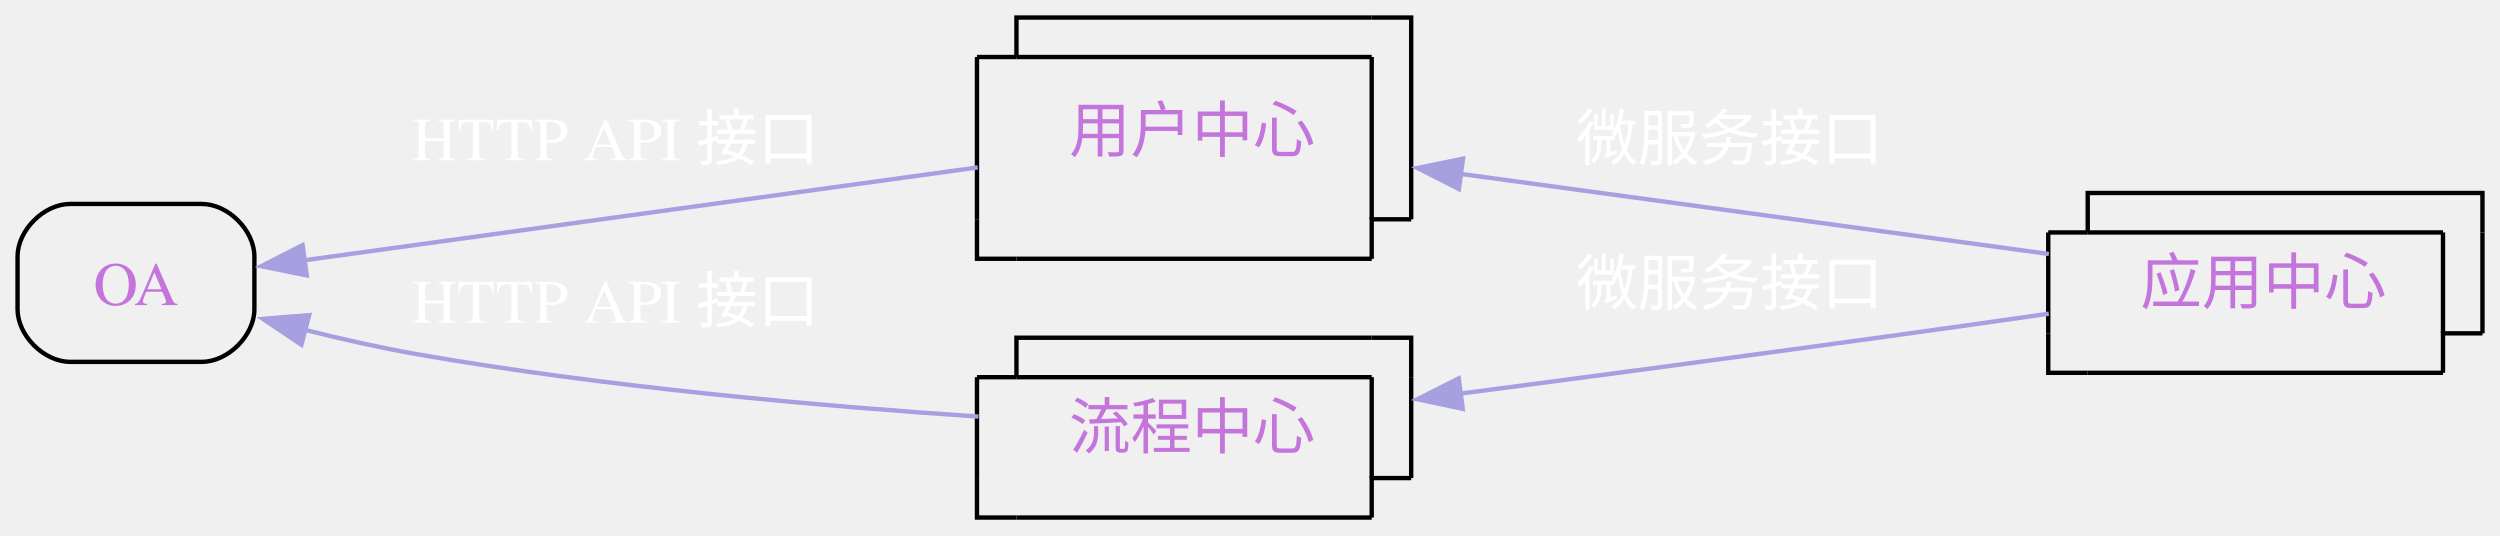
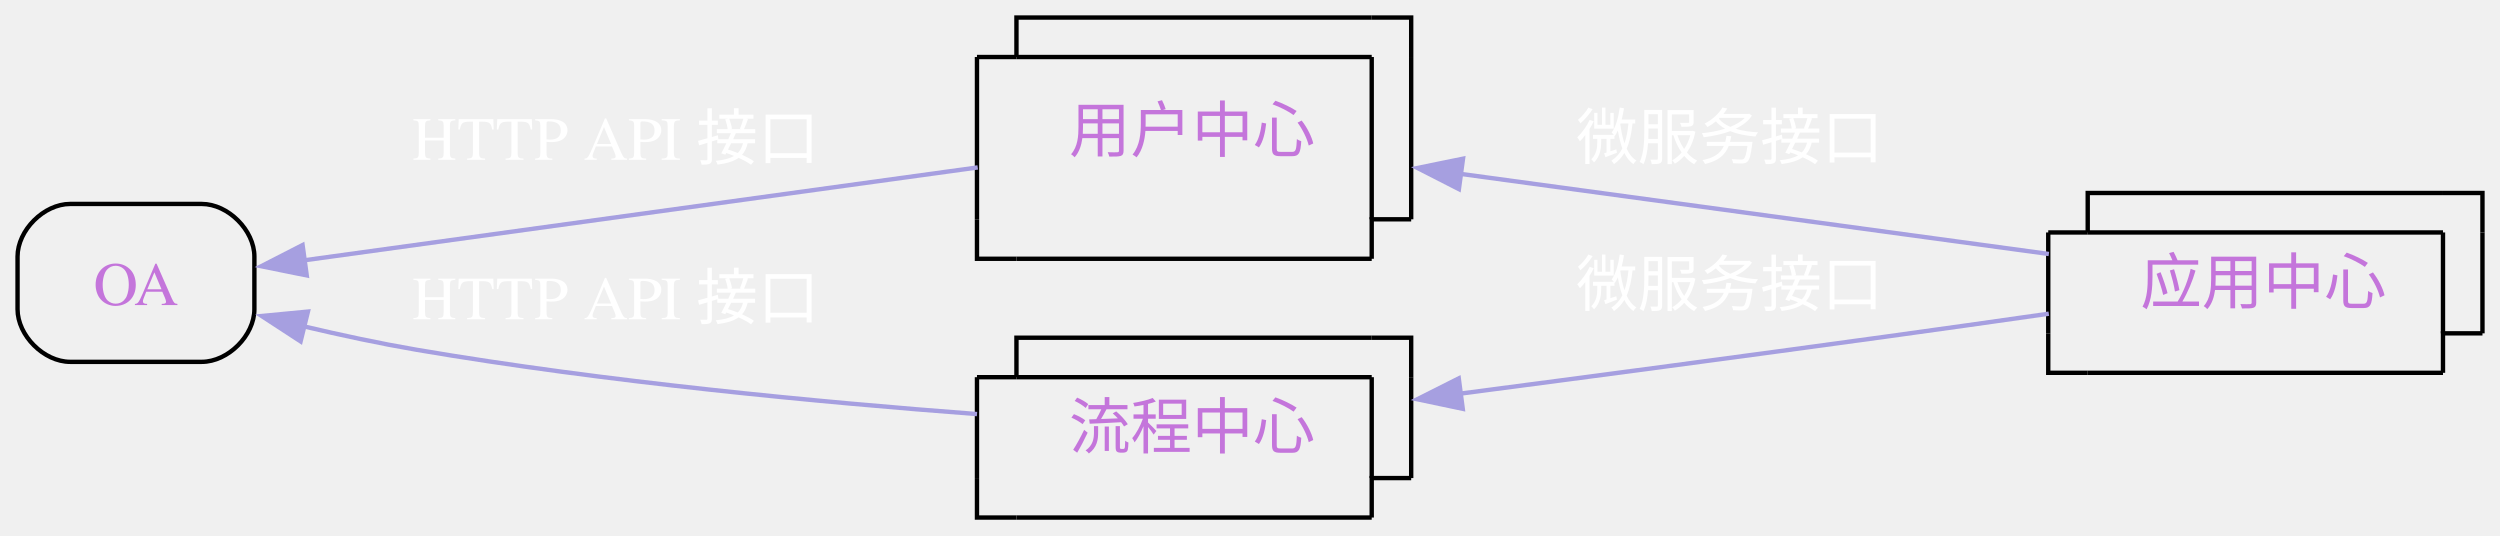
<svg xmlns="http://www.w3.org/2000/svg" width="570pt" height="122pt" viewBox="0.00 0.00 570.00 122.00">
  <g id="graph0" class="graph" transform="scale(1 1) rotate(0) translate(4 118)">
    <g id="node1" class="node">
      <polyline fill="none" stroke="black" points="218.75,-105 227.75,-105" />
      <polyline fill="none" stroke="black" points="308.75,-114 227.75,-114 227.75,-105" />
      <polyline fill="none" stroke="black" points="317.75,-105 317.75,-114 308.75,-114" />
      <polyline fill="none" stroke="black" points="218.75,-105 218.75,-68" />
      <polyline fill="none" stroke="black" points="308.75,-105 227.75,-105" />
      <text text-anchor="start" x="239.75" y="-83.33" font-family="Times,serif" font-size="14.00" fill="#c475db">用户中心</text>
      <polyline fill="none" stroke="black" points="308.75,-105 308.75,-68" />
      <polyline fill="none" stroke="black" points="317.75,-68 317.75,-105" />
      <polyline fill="none" stroke="black" points="218.75,-68 218.75,-59 227.75,-59" />
      <polyline fill="none" stroke="black" points="227.75,-59 308.75,-59" />
      <polyline fill="none" stroke="black" points="317.75,-68 308.75,-68 308.75,-59" />
    </g>
    <g id="node3" class="node">
      <polyline fill="none" stroke="black" points="463,-65 472,-65" />
      <polyline fill="none" stroke="black" points="553,-74 472,-74 472,-65" />
      <polyline fill="none" stroke="black" points="562,-65 562,-74 553,-74" />
      <polyline fill="none" stroke="black" points="463,-65 463,-42" />
      <polyline fill="none" stroke="black" points="553,-65 472,-65" />
      <text text-anchor="start" x="484" y="-48.7" font-family="Times,serif" font-size="14.00" fill="#c475db">应用中心</text>
      <polyline fill="none" stroke="black" points="553,-65 553,-42" />
      <polyline fill="none" stroke="black" points="562,-42 562,-65" />
      <polyline fill="none" stroke="black" points="463,-42 463,-33 472,-33" />
      <polyline fill="none" stroke="black" points="472,-33 553,-33" />
      <polyline fill="none" stroke="black" points="562,-42 553,-42 553,-33" />
    </g>
    <g id="edge4" class="edge">
      <path fill="none" stroke="#a69fe0" d="M328.97,-78.36C370.28,-72.74 424.55,-65.35 463.14,-60.09" />
      <polygon fill="#a69fe0" stroke="#a69fe0" points="328.63,-74.88 319.19,-79.7 329.57,-81.82 328.63,-74.88" />
-       <text text-anchor="middle" x="390.38" y="-81.45" font-family="Times,serif" font-size="14.00" fill="white">微服务接口</text>
+       <text text-anchor="middle" x="390.38" y="-81.7" font-family="Times,serif" font-size="14.00" fill="white">微服务接口</text>
    </g>
    <g id="node2" class="node">
      <polyline fill="none" stroke="black" points="218.75,-32 227.75,-32" />
      <polyline fill="none" stroke="black" points="308.75,-41 227.75,-41 227.75,-32" />
      <polyline fill="none" stroke="black" points="317.75,-32 317.75,-41 308.75,-41" />
      <polyline fill="none" stroke="black" points="218.75,-32 218.75,-9" />
      <polyline fill="none" stroke="black" points="308.75,-32 227.75,-32" />
      <text text-anchor="start" x="239.75" y="-15.7" font-family="Times,serif" font-size="14.00" fill="#c475db">流程中心</text>
      <polyline fill="none" stroke="black" points="308.75,-32 308.75,-9" />
      <polyline fill="none" stroke="black" points="317.75,-9 317.75,-32" />
      <polyline fill="none" stroke="black" points="218.75,-9 218.75,0 227.75,0" />
      <polyline fill="none" stroke="black" points="227.75,0 308.75,0" />
      <polyline fill="none" stroke="black" points="317.75,-9 308.75,-9 308.75,0" />
    </g>
    <g id="edge3" class="edge">
      <path fill="none" stroke="#a69fe0" d="M328.92,-28.25C358.19,-32.08 393.95,-36.83 426,-41.25 438.03,-42.91 451.01,-44.74 463.13,-46.48" />
      <polygon fill="#a69fe0" stroke="#a69fe0" points="329.51,-24.79 319.14,-26.97 328.6,-31.73 329.51,-24.79" />
-       <text text-anchor="middle" x="390.38" y="-48.45" font-family="Times,serif" font-size="14.00" fill="white">微服务接口</text>
+       <text text-anchor="middle" x="390.38" y="-48.2" font-family="Times,serif" font-size="14.00" fill="white">微服务接口</text>
    </g>
    <g id="node4" class="node">
      <path fill="none" stroke="black" d="M42,-71.5C42,-71.5 12,-71.5 12,-71.5 6,-71.5 0,-65.5 0,-59.5 0,-59.5 0,-47.5 0,-47.5 0,-41.5 6,-35.5 12,-35.5 12,-35.5 42,-35.5 42,-35.5 48,-35.5 54,-41.5 54,-47.5 54,-47.5 54,-59.5 54,-59.5 54,-65.5 48,-71.5 42,-71.5" />
      <text text-anchor="middle" x="27" y="-48.45" font-family="Times,serif" font-size="14.00" fill="#c475db">OA</text>
    </g>
    <g id="edge1" class="edge">
      <path fill="none" stroke="#a69fe0" d="M65.27,-58.64C106.64,-64.35 173.55,-73.58 218.92,-79.83" />
      <polygon fill="#a69fe0" stroke="#a69fe0" points="65.94,-55.2 55.56,-57.3 64.99,-62.13 65.94,-55.2" />
-       <text text-anchor="middle" x="136.38" y="-81.45" font-family="Times,serif" font-size="14.00" fill="white">HTTP API 接口</text>
+       <text text-anchor="middle" x="136.38" y="-81.57" font-family="Times,serif" font-size="14.00" fill="white">HTTP API 接口</text>
    </g>
    <g id="edge2" class="edge">
-       <path fill="none" stroke="#a69fe0" d="M65.45,-42.81C73.81,-40.71 82.66,-38.71 91,-37.25 133.99,-29.71 183.52,-25.38 219.1,-23.02" />
-       <polygon fill="#a69fe0" stroke="#a69fe0" points="64.72,-39.38 55.93,-45.3 66.49,-46.15 64.72,-39.38" />
-       <text text-anchor="middle" x="136.38" y="-44.45" font-family="Times,serif" font-size="14.00" fill="white">HTTP API 接口</text>
+       <path fill="none" stroke="#a69fe0" d="M65.26,-43.59C73.68,-41.6 82.61,-39.68 91,-38.25 133.9,-30.93 183.22,-26.28 218.76,-23.59" />
+       <polygon fill="#a69fe0" stroke="#a69fe0" points="64.54,-40.16 55.66,-45.95 66.21,-46.96 64.54,-40.16" />
+       <text text-anchor="middle" x="136.38" y="-45.2" font-family="Times,serif" font-size="14.00" fill="white">HTTP API 接口</text>
    </g>
  </g>
</svg>
